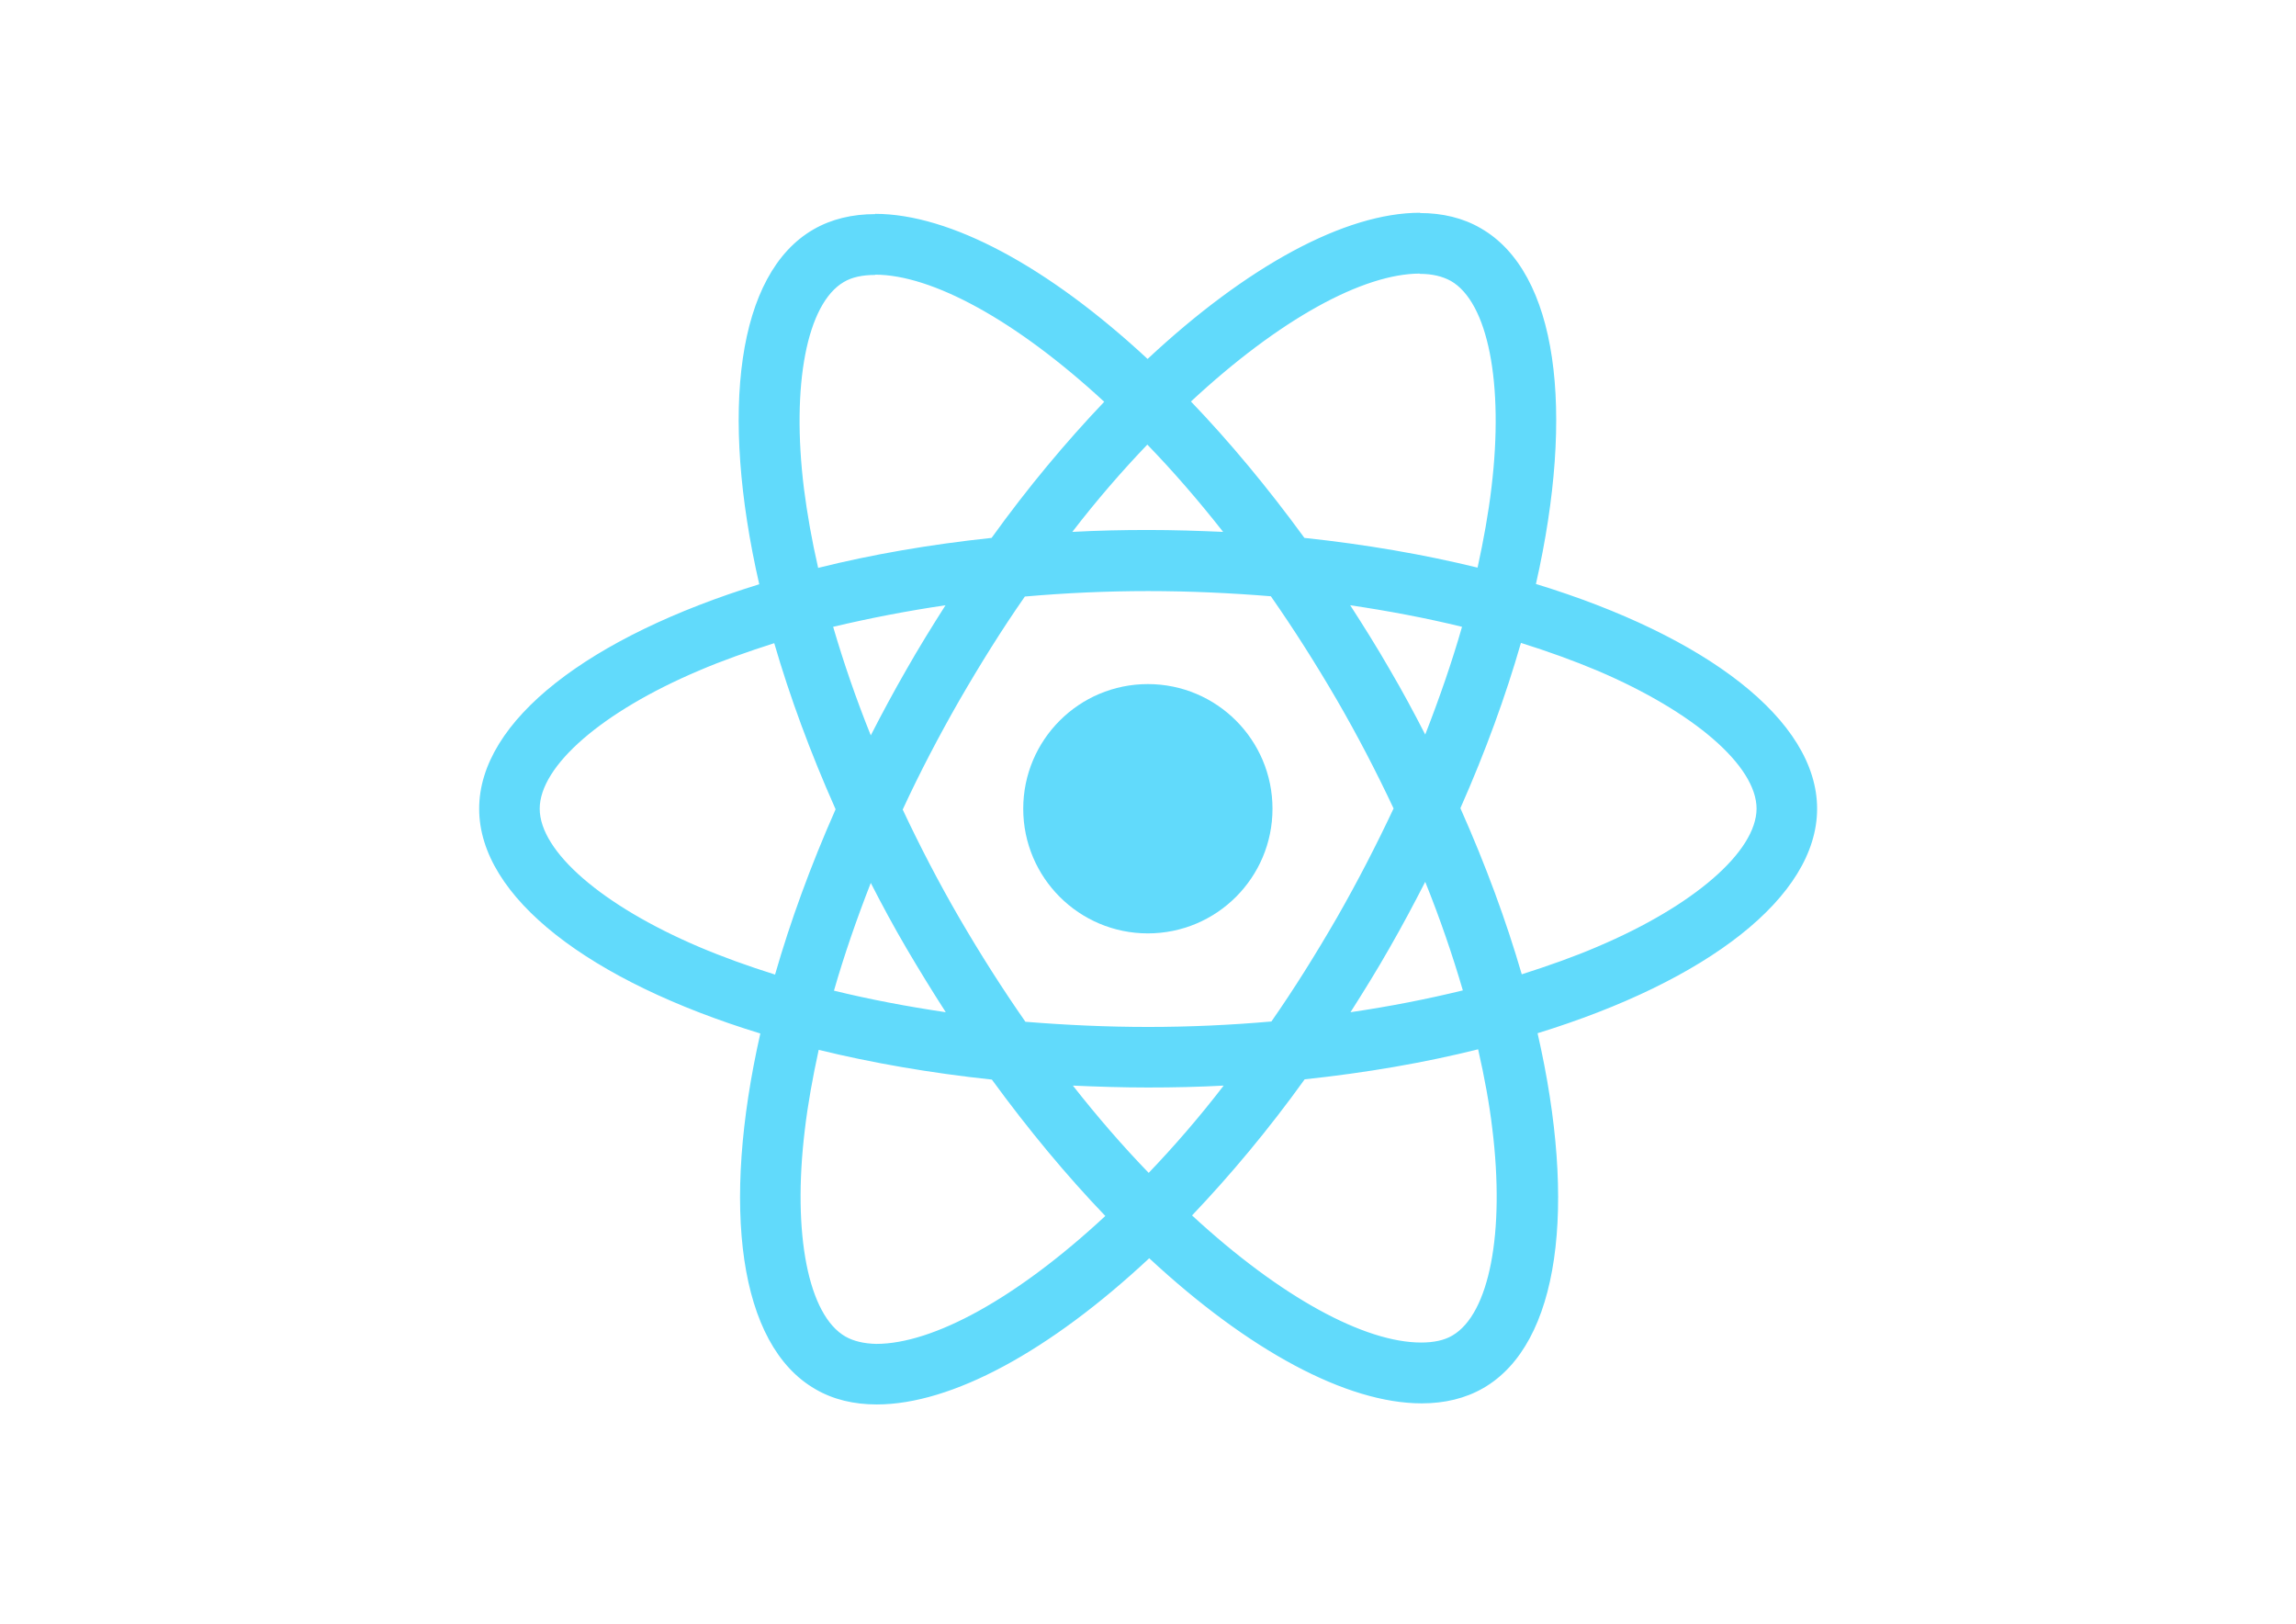
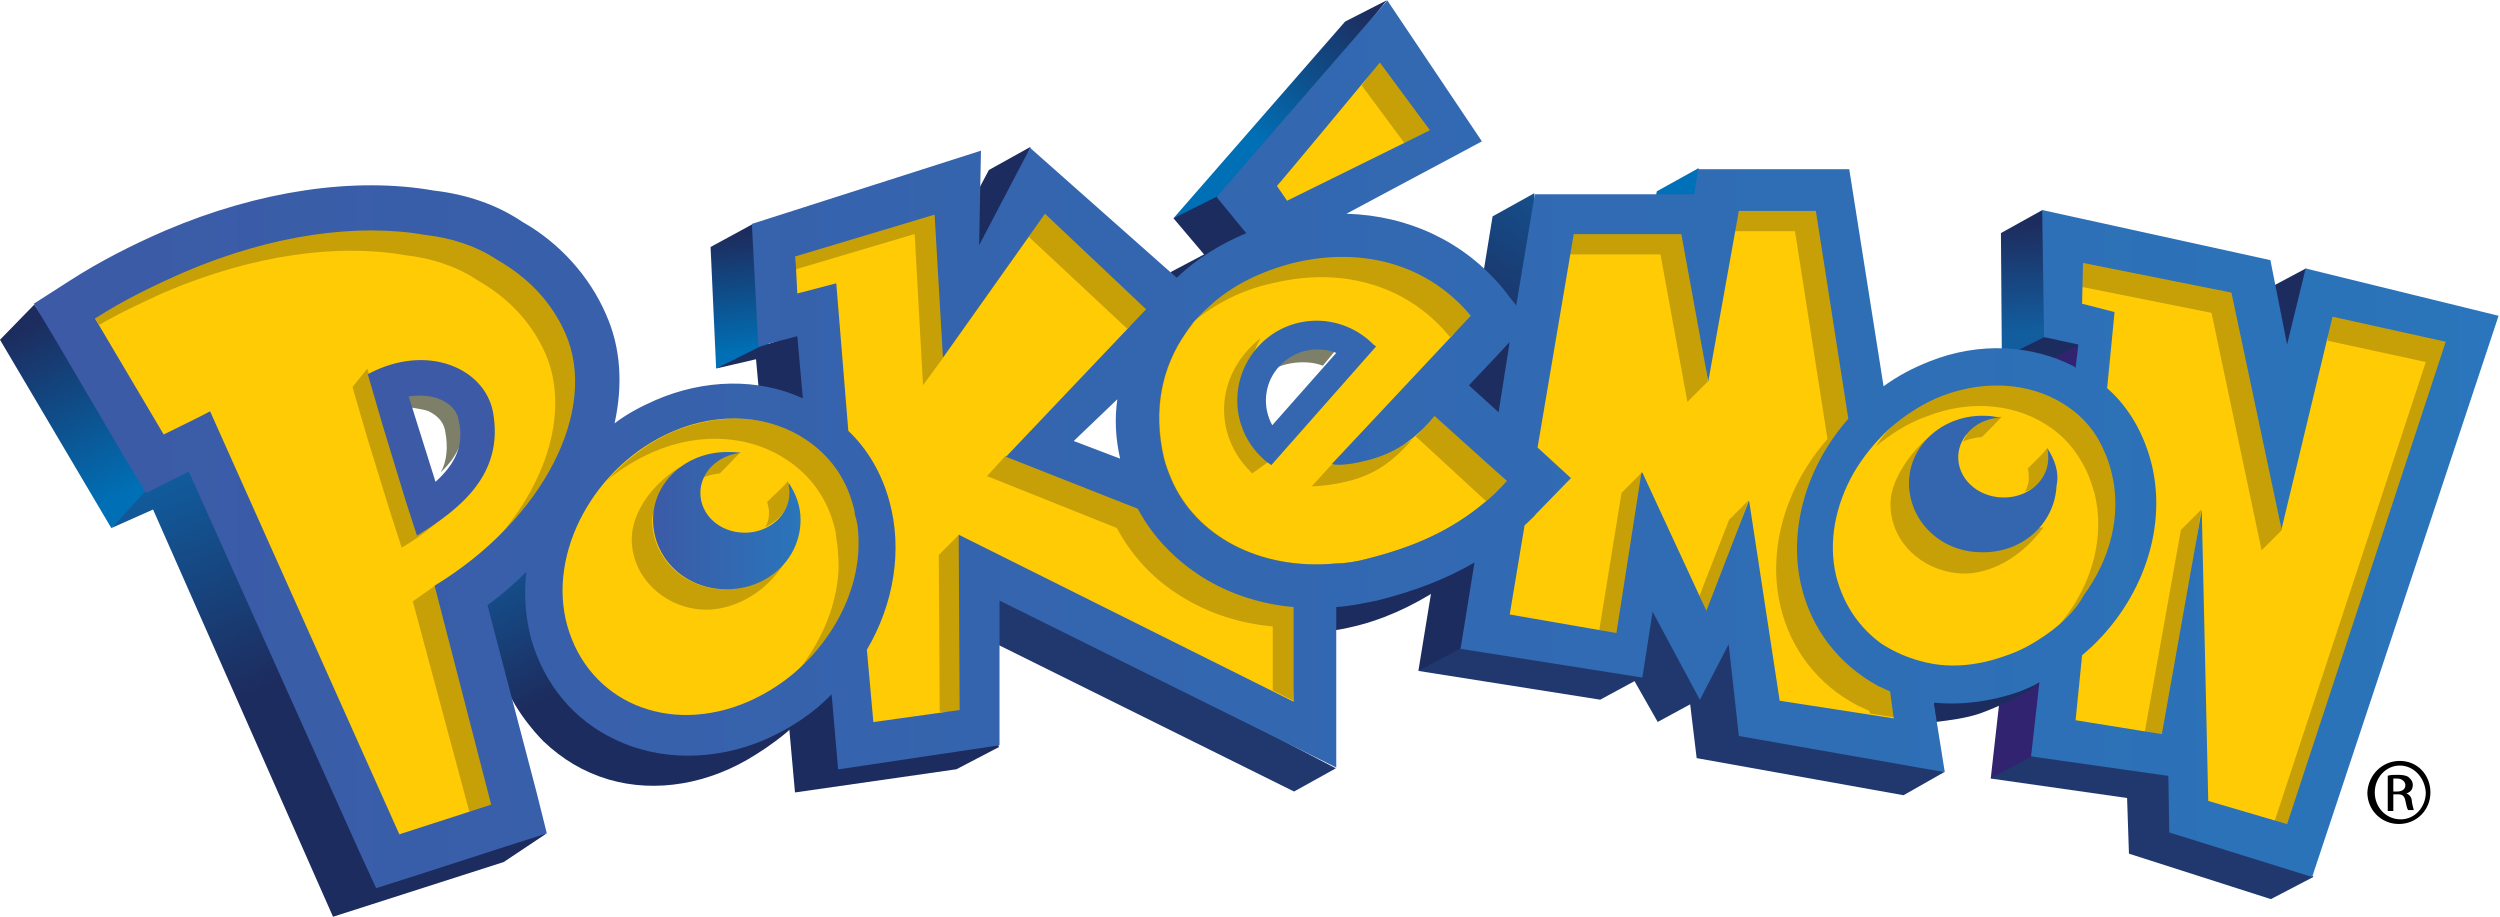
- <svg xmlns="http://www.w3.org/2000/svg" viewBox="0 0 841.9 595.3">
-   <g fill="#61DAFB">
-     <path d="M666.3 296.5c0-32.5-40.7-63.3-103.1-82.4 14.4-63.6 8-114.2-20.2-130.4-6.5-3.8-14.1-5.6-22.4-5.6v22.3c4.6 0 8.3.9 11.4 2.6 13.6 7.8 19.5 37.5 14.9 75.7-1.1 9.4-2.9 19.3-5.1 29.4-19.6-4.8-41-8.5-63.5-10.9-13.5-18.5-27.5-35.3-41.6-50 32.6-30.3 63.2-46.9 84-46.9V78c-27.5 0-63.5 19.6-99.9 53.6-36.4-33.8-72.4-53.2-99.9-53.2v22.3c20.7 0 51.4 16.5 84 46.6-14 14.7-28 31.4-41.3 49.9-22.6 2.4-44 6.1-63.6 11-2.3-10-4-19.7-5.2-29-4.7-38.2 1.1-67.9 14.6-75.8 3-1.8 6.9-2.6 11.5-2.6V78.5c-8.4 0-16 1.8-22.6 5.6-28.1 16.2-34.4 66.7-19.9 130.1-62.2 19.2-102.7 49.9-102.7 82.3 0 32.5 40.7 63.3 103.1 82.4-14.4 63.6-8 114.2 20.2 130.4 6.5 3.8 14.1 5.6 22.5 5.6 27.5 0 63.5-19.6 99.9-53.6 36.4 33.8 72.4 53.2 99.9 53.2 8.4 0 16-1.8 22.6-5.6 28.1-16.2 34.4-66.7 19.9-130.1 62-19.1 102.5-49.9 102.5-82.3zm-130.2-66.7c-3.7 12.9-8.3 26.2-13.5 39.5-4.1-8-8.4-16-13.1-24-4.6-8-9.5-15.8-14.4-23.4 14.2 2.1 27.9 4.7 41 7.9zm-45.8 106.5c-7.8 13.5-15.8 26.3-24.1 38.2-14.9 1.3-30 2-45.2 2-15.1 0-30.2-.7-45-1.9-8.3-11.9-16.4-24.6-24.2-38-7.6-13.1-14.5-26.4-20.8-39.8 6.2-13.4 13.2-26.8 20.7-39.9 7.8-13.5 15.8-26.3 24.1-38.2 14.9-1.3 30-2 45.2-2 15.1 0 30.2.7 45 1.9 8.3 11.9 16.4 24.6 24.2 38 7.6 13.1 14.5 26.4 20.8 39.8-6.3 13.4-13.2 26.8-20.7 39.9zm32.3-13c5.4 13.4 10 26.8 13.8 39.8-13.1 3.2-26.9 5.9-41.2 8 4.9-7.7 9.8-15.6 14.4-23.7 4.6-8 8.9-16.1 13-24.1zM421.2 430c-9.3-9.6-18.6-20.3-27.8-32 9 .4 18.2.7 27.5.7 9.4 0 18.7-.2 27.8-.7-9 11.7-18.3 22.4-27.5 32zm-74.4-58.9c-14.2-2.1-27.9-4.7-41-7.9 3.7-12.9 8.3-26.2 13.5-39.5 4.1 8 8.4 16 13.1 24 4.7 8 9.5 15.8 14.4 23.4zM420.7 163c9.3 9.6 18.6 20.3 27.8 32-9-.4-18.2-.7-27.5-.7-9.4 0-18.7.2-27.8.7 9-11.7 18.3-22.4 27.5-32zm-74 58.9c-4.9 7.7-9.8 15.6-14.4 23.7-4.6 8-8.9 16-13 24-5.4-13.4-10-26.8-13.8-39.8 13.1-3.1 26.9-5.8 41.2-7.9zm-90.5 125.2c-35.4-15.1-58.3-34.9-58.3-50.6 0-15.7 22.9-35.6 58.3-50.6 8.6-3.7 18-7 27.7-10.1 5.7 19.6 13.2 40 22.5 60.9-9.2 20.8-16.6 41.1-22.2 60.6-9.9-3.1-19.3-6.5-28-10.2zM310 490c-13.6-7.8-19.5-37.5-14.9-75.7 1.1-9.4 2.9-19.3 5.1-29.4 19.6 4.8 41 8.5 63.5 10.9 13.5 18.5 27.5 35.3 41.6 50-32.6 30.3-63.2 46.9-84 46.9-4.5-.1-8.3-1-11.3-2.7zm237.2-76.2c4.7 38.2-1.1 67.9-14.6 75.8-3 1.8-6.9 2.6-11.5 2.6-20.7 0-51.4-16.5-84-46.6 14-14.7 28-31.4 41.3-49.9 22.6-2.4 44-6.1 63.6-11 2.3 10.1 4.1 19.8 5.2 29.1zm38.5-66.7c-8.6 3.7-18 7-27.7 10.1-5.7-19.6-13.2-40-22.5-60.9 9.2-20.8 16.6-41.1 22.2-60.6 9.9 3.1 19.3 6.5 28.1 10.2 35.4 15.1 58.3 34.9 58.3 50.6-.1 15.7-23 35.6-58.4 50.6zM320.8 78.4z" />
-     <circle cx="420.9" cy="296.5" r="45.7" />
-     <path d="M520.5 78.1z" />
+ <svg xmlns="http://www.w3.org/2000/svg" id="Layer_1" viewBox="0 0 269.5 98.8" width="2500" height="917">
+   <style>.st0{fill:url(#polygon16_1_)}.st1{fill:#0071b9}.st2{fill:url(#polygon25_1_)}.st3{fill:#1d2c5e}.st4{fill:url(#polygon36_1_)}.st5{fill:url(#polygon43_1_)}.st6{fill:#312370}.st7{fill:#21386e}.st8{fill:url(#polygon56_1_)}.st9{fill:url(#path69_1_)}.st10{fill:url(#polygon78_1_)}.st11{fill:#ffcb05}.st12{fill:#7d7f68}.st13{fill:#c7a008}.st14{fill:#3c5aa6}.st15{fill:#3567b0}.st16{fill:#1e2d5f}.st17{fill:#3466af}.st18{fill:url(#path183_1_)}.st19{fill:url(#path196_1_)}</style>
+   <linearGradient id="polygon16_1_" gradientUnits="userSpaceOnUse" x1="426.751" y1="-632.71" x2="416.733" y2="-614.042" gradientTransform="matrix(1 0 0 -1 -413.451 -579.186)">
+     <stop offset="0" stop-color="#0070b6" />
+     <stop offset="1" stop-color="#1d2c5e" />
+   </linearGradient>
+   <path id="polygon16" class="st0" d="M0 36.6l12 20.3 4.8-4.6L3.7 32.8z" />
+   <path id="polygon18" class="st1" d="M178.6 20.6l-.5 2.7 5.7-1.9-.7-3.3z" />
+   <linearGradient id="polygon25_1_" gradientUnits="userSpaceOnUse" x1="548.926" y1="-594.572" x2="561.641" y2="-580.948" gradientTransform="matrix(1 0 0 -1 -413.451 -579.186)">
+     <stop offset="0" stop-color="#0070b6" />
+     <stop offset="1" stop-color="#1d2c5e" />
+   </linearGradient>
+   <path id="polygon25" class="st2" d="M145 2.3l-18.5 21.2 5.4-1.5 17.6-22z" />
+   <path id="polygon27" class="st3" d="M244.1 31.3l4.5-2.4-1.3 11.4z" />
+   <path id="polygon29" class="st3" d="M215.8 38.6l4.1.9L225 37l-4.5-1.7z" />
+   <linearGradient id="polygon36_1_" gradientUnits="userSpaceOnUse" x1="493.453" y1="-617.286" x2="491.937" y2="-604.548" gradientTransform="matrix(1 0 0 -1 -413.451 -579.186)">
+     <stop offset="0" stop-color="#0070b6" />
+     <stop offset="1" stop-color="#1d2c5e" />
+   </linearGradient>
+   <path id="polygon36" class="st4" d="M76.6 26.6l.6 13.1 5.7-2.2-1.7-13.4z" />
+   <linearGradient id="polygon43_1_" gradientUnits="userSpaceOnUse" x1="632.347" y1="-614.834" x2="631.742" y2="-603.336" gradientTransform="matrix(1 0 0 -1 -413.451 -579.186)">
+     <stop offset="0" stop-color="#125d9e" />
+     <stop offset="1" stop-color="#1d2c5e" />
+   </linearGradient>
+   <path id="polygon43" class="st5" d="M220.2 22.6l-4.5 2.5.1 13.5 4.6-2.3 1.4-6.6z" />
+   <path id="polygon45" class="st6" d="M219.6 39.5l-5 44.4 8-1.6 1.5-45.2z" />
+   <path id="polygon47" class="st7" d="M229.3 86l.2 6 15.3 4.9 4.6-2.4-15.1-11.7-15.2-1.3-4.5 2.4z" />
+   <path id="polygon49" class="st7" d="M172.5 75.4l3.7-2 2.5 4.4 3.5-1.9.7 5.8 22.3 4 4.4-2.5-30.7-18.7-21.8 3.7-4.2 4.1z" />
+   <linearGradient id="polygon56_1_" gradientUnits="userSpaceOnUse" x1="589.912" y1="-598.261" x2="576.568" y2="-619.489" gradientTransform="matrix(1 0 0 -1 -413.451 -579.186)">
+     <stop offset="0" stop-color="#125d9e" />
+     <stop offset="1" stop-color="#1d2c5e" />
+   </linearGradient>
+   <path id="polygon56" class="st8" d="M165.4 20.8l-4.5 2.5-8 49 4.5-2.4 7.7-27.5z" />
+   <path id="polygon58" class="st3" d="M129.8 27.4l-3.6 1.9.3 1.2 8.5-5.4-3.7-4-4.8 2.4z" />
+   <path id="polygon60" class="st7" d="M139.5 85.3l-36.3-18 4.5-3.5 36.3 19z" />
+   <path id="polygon62" class="st3" d="M106.6 18.3l-5.5 10.4 5.8-1.7 4.2-11.2z" />
+   <linearGradient id="path69_1_" gradientUnits="userSpaceOnUse" x1="471.821" y1="-632.309" x2="480.919" y2="-650.202" gradientTransform="matrix(1 0 0 -1 -413.451 -579.186)">
+     <stop offset="0" stop-color="#105fa1" />
+     <stop offset="1" stop-color="#1d2c5e" />
+   </linearGradient>
+   <path id="path69" class="st9" d="M56.6 61.4L52 64.6s1 5.2 2.3 8.8c1.3 3.6 4.3 6.5 4.3 6.5 2 1.9 4.3 3.3 7 4.1 5.1 1.5 10.9.5 15.9-2.7 1.3-.8 3.1-2.1 4.2-3.2-4.9 3-29.1-16.7-29.1-16.7z" />
+   <path id="polygon71" class="st3" d="M81.5 38.7l4.2 46.7 17.4-2.5 4.6-2.4-21.5-44.6-4.4 1.5-4.6 2.3z" />
+   <linearGradient id="polygon78_1_" gradientUnits="userSpaceOnUse" x1="437.492" y1="-626.202" x2="448.022" y2="-650.612" gradientTransform="matrix(1 0 0 -1 -413.451 -579.186)">
+     <stop offset="0" stop-color="#105fa1" />
+     <stop offset="1" stop-color="#1d2c5e" />
+   </linearGradient>
+   <path id="polygon78" class="st10" d="M16.5 54.9l19.4 43.9 18.4-5.9 4.5-3-38.2-40-4.8 2.9-3.8 4.1z" />
+   <path id="path80" class="st3" d="M208.4 75.6l.3 2.2c1.6-.2 3.2-.4 4.7-.9 1.7-.6 5.3-2.2 6.6-3.4-.6.2-9 2.4-11.6 2.1" />
+   <path id="path82" class="st3" d="M143.3 64.4l.7 3.5c3.7-.6 6.9-1.9 10.1-3.8 2-1.2 4.1-2.9 4.8-3.4-.5.3-15.6 3.7-15.6 3.7z" />
+   <g id="g84" transform="translate(-5.451 -1.686)">
+     <path id="path86" class="st11" d="M46.4 96.3L45 93.1l-18.4-41-.4-.8-.8.4-.6.3-3.3 1.6c-.5-.8-1.3-2.2-1.8-3.1L12.3 38l-1.9-3.3 3.2-2c3-1.9 6.4-3.7 10.2-5.3 7.4-3.1 14.9-4.8 21.8-4.8 2.3 0 4.5.2 6.5.5 3.4.4 6.6 1.5 9.2 3.3 3.9 2.2 7 5.6 8.7 9.6 1.4 3.3 1.7 7.2.8 11.2l-.5 2.4 2-1.4c1.3-1 2.7-1.8 4.2-2.4 2.6-1.1 5.3-1.7 8-1.7 2.6 0 5 .5 7.2 1.5l1.4.6-.1-1.6-.6-6.7-.1-1.1-1 .3-3.1.8-.5-11.4 22.8-7.3-.2 8.9 1.7.4 5-9.5 14.9 13.2.6.6.6-.6c2-1.9 4.5-3.5 7.2-4.6l1.1-.5-.8-1-2.7-3.3L155 3.1l9 13.4-13.7 7.4-3 1.6 3.5.1c6.5.1 12.3 2.9 16.2 7.7l1.4 1.8.9 1.1-1.5 1.6-1 1.1-3.4 3.7-.6.7.7.6 3.2 2.9 1.2 1.1.3-1.6 1.2-7.6.3-2 .3-2 1.8-11.3h17l.1-.8.3-1.9H204l3.6 22.6.2 1.5 1.2-.9c1.5-1.1 3.1-1.9 4.8-2.6 2.3-.9 4.6-1.3 7-1.3 2.8 0 5.5.6 7.8 1.9.1 0 .1.1.3.2l1.1.4.1-1.2.3-2.5.1-.8-.8-.2-3-.7-.1-11.8 22.9 5 1.7 8.5h1.8l1.8-7.3 19.1 4.6L254.3 95l-13.9-4.4-.1-5.4v-.8l-.8-.1-13.9-2 .8-7.1.2-1.7-1.5.8c-.7.4-1.4.7-2.1.9-2.3.9-4.6 1.3-6.9 1.3-.7 0-1.3 0-2-.1l-1.2-.1.2 1.2 1 6.2-20.3-3.6-1.1-9.2-.3-3-1.4 2.6-2.3 4.5-4.3-7.9-1.3-2.4-.4 2.7-.9 6.1-17.8-2.8 1.4-8.4.3-1.9-1.7 1c-2.9 1.7-6.3 3.1-10.2 4-1.4.3-2.8.6-4.3.7l-.8.1V83l-35-17.3-1.3-.6v16.3l-15.7 2.3-.7-7.1-.2-1.9-1.4 1.3c-2.1 2-4.4 3.6-6.9 4.7-2.6 1.1-5.3 1.7-7.9 1.7-2.7 0-5.2-.6-7.5-1.6-4.2-2-7.3-5.7-8.6-10.4-.6-2.2-.8-4.5-.5-6.9l.3-2.5-1.8 1.8c-1.3 1.2-2.7 2.4-4.2 3.5l-.5.4.2.6 5.3 20.2.9 3.6-3.5 1.1-9.9 3.2-3.4.9zM50.8 42c-.5 0-1 0-1.6.1l-.7.1-1 .2.3 1 .2.6 2.8 9.3.3.9.4 1.3 1-.9.7-.6c2.8-2.5 3.7-5 3.1-8.2-.4-1.9-1.8-2.8-2.7-3.2-.6-.4-1.7-.6-2.8-.6zm76.2.3l-1.8 1.7-4.7 4.5-1 1 1.3.5 5 1.9 1.5.6-.3-1.6c-.4-2.1-.5-4.2-.3-6.2l.3-2.4zm20.4-5.2c-1.9 0-3.8.8-5.1 2.3-2 2.2-2.4 5.5-1 8.1l.4.7.6 1.1.9-1 .6-.6 6.9-7.8.5-.6.9-1-1.2-.5-.8-.3c-1-.2-1.8-.4-2.7-.4z" />
  </g>
+   <path id="path88" class="st12" d="M152.4 47l-.2.2c.1 0 .2-.1.2-.2z" />
+   <path id="polygon90" class="st12" d="M158.4 41.6l3.4-3.7-1.2 1.2V39l-1 1.1-3.4 3.6 3.2 2.9.6-3.6 1.6 1.4z" />
+   <path id="polygon92" class="st12" d="M158.4 41.6l3.2 2.8 1.2-7.6-1 1.1z" />
+   <path id="path94" class="st12" d="M115.7 47.5z" />
+   <path id="path96" class="st13" d="M134.7 50.7c.3.3 0 .1.3.3l2.1-1.5c-.3-.2-.6-.5-.9-.7-3-2.8-2.2-9-.3-12.4-5.2 4.2-4.9 10.6-1.2 14.3" />
+   <path id="path98" class="st13" d="M160 54.2c-3.5 2.9-7.4 4.7-12.6 6-1.1.3-2.3.5-3.3.5-8.3.8-15.2-3-17.8-9.1-.3-.7-.6-1.5-.8-2.3-1.2-5.2-.2-9.8 2.4-13.5.3-.4.5-.7.8-1-.1.1-.3.2-.4.3-1 .9-1.9 1.8-2.6 2.9-2.6 3.6-3.6 8.3-2.4 13.5.2.8.4 1.6.8 2.3 2.6 6.2 9.6 10 17.8 9.2 1.1-.1 2.2-.3 3.4-.6 5.2-1.3 9.2-3.1 12.6-6 .8-.7 1.7-1.5 2.5-2.3l-.1-.1c-.2.1-.3.1-.3.2" />
+   <path id="polygon100" class="st13" d="M101.7 38.5l9.2-13-.4-.3-8.9 12.5z" />
+   <path id="polygon102" class="st13" d="M162.8 36.8l-1.2 7.6L160 43l-.6 3.6-3.2-2.9 3.4-3.6 1-1.1v.1l1.2-1.2z" />
+   <path id="polygon104" class="st13" d="M151.4 15.4l3.2-1.4-5.9-7.6-1.9 2.8z" />
+   <path id="path106" class="st13" d="M61.8 34.2c-15-18.2-41.9-8.4-51.5.1l.4.7c2.2-1.3 4.6-2.4 7-3.5 9.6-4.1 18.8-5.3 26.1-4 2.6.3 5.3 1.1 7.7 2.7 3.3 1.9 5.8 4.5 7.3 7.9 2.6 6 .3 14-5.8 20.6 7.7-7.1 13-13.9 8.8-24.5z" />
+   <path id="path108" class="st13" d="M92.3 55.4c-.1-.3-.1-.7-.2-1-.8-3-2.6-5.4-5-7-3.8-2.6-9.2-3.1-14.5-.9-2.8 1.2-5.2 3.1-7.2 5.3 1.5-1.3 3.2-2.3 5-3.1 5.3-2.3 10.7-1.7 14.5.9 2.4 1.6 4.2 4 5 7 .1.3.2.7.2 1 .2 1.2.3 2.3.3 3.5-.1 3.5-1.4 7-3.5 10-.3.5-.7.9-1.1 1.4 1.2-1.1 2.3-2.2 3.2-3.5 2.2-3 3.4-6.5 3.6-10 0-1.2-.1-2.4-.3-3.6" />
+   <path id="path110" class="st13" d="M77.6 51s2.2-2.2 2.1-2.2c-2.7-.1-3.9 2.5-4 2.7.6-.3 1.2-.4 1.9-.5" />
+   <path id="path112" class="st13" d="M82.7 54.1c.1.4.2.7.2 1.1 0 .6-.1 1.1-.4 1.6.4-.2 3.6-1.8 2.4-5 .1.2-2.3 2.3-2.2 2.3" />
+   <path id="path114" class="st13" d="M70.3 56c0-1.3 2.3-4.6 3-5.7-3.6 2.3-5.2 5.4-5.2 7.8 0 4.2 3.7 7.6 8.1 7.6 2.1 0 5.9-1.1 8.4-5.1-1.3.9-4.6 2.9-6.4 2.9-4.4 0-7.9-3.3-7.9-7.5" />
+   <path id="polygon116" class="st13" d="M101.2 59.8l.1 16.9 2.7.2-.6-19.3z" />
+   <path id="polygon118" class="st13" d="M85.8 27.5V29l12.8-3.8.9 16.3 2.2-3-.5-16.3z" />
+   <path id="polygon120" class="st13" d="M124.3 33.3l-11.9-11-1.5 3.2 10.6 9.9z" />
+   <path id="path122" class="st13" d="M122.5 53.8l-14.1-4.7-2 2.2 14 5.6c1.6 3 4 5.6 7 7.4 2.9 1.8 6.3 2.9 9.8 3.2v6.9l2.2 1.1.7-10.4-17.6-11.3z" />
+   <path id="path124" class="st13" d="M145.1 51.9c3.5-.8 5.4-2.6 7.2-4.6-1.3 1.1-7.7 2.5-8.8 2.8l-2.1 2.3c.9 0 2.5-.2 3.7-.5" />
+   <path id="path126" class="st13" d="M138.8 27.9c-6.4.8-9.7 6.2-10.2 6.8 2.4-2 5.3-3.5 8.6-4.2 7.9-1.9 14.8.5 19.1 5.8l2.7-2.2c-4.3-5.2-12.3-8.1-20.2-6.2" />
+   <path id="path128" class="st13" d="M160.2 54c.8-.6 2.1-1.3 2.9-2.1l-8.5-7.6c-.7.8-1.2 2.1-2 2.7l7.6 7z" />
+   <path id="path130" class="st13" d="M203.9 74.4c-8.9-7.4-8.4-23.1-4-28.1L196 21.6l-8.6 1.1-.4 2.2h6.5l3.5 22.4c-4.4 5-6.5 11.7-5.1 17.9 1.1 4.8 4.1 8.6 8.3 10.8.4.2.9.4 1.3.6l.1.3 2.6.4c-.1.1.2-2.7-.3-2.9z" />
+   <path id="polygon132" class="st13" d="M169.6 25.2l-.4 2.2h9.8l2.9 15.9 2.2-2.2-2.3-16.8z" />
+   <path id="polygon134" class="st13" d="M186.4 56l-3.2 8.2.8 2.2 4.5-12.5z" />
+   <path id="polygon136" class="st13" d="M177 50.9l-2.2 2.2-2.4 14.8 2.3.8z" />
+   <path id="path138" class="st13" d="M221.1 46.1c1.3.9 2.4 2.1 3.2 3.5.7 1.1 1.1 2.2 1.5 3.6 1.1 4.5-.2 9.3-3 13.1-.3.4-.6.8-.9 1.1 1.1-1 15.1-11.3 1.5-24.8-15-4.9-20.7 4.8-21.2 5.5 1.6-1.3 3.4-2.5 5.4-3.2 5-2 10-1.3 13.5 1.2" />
+   <path id="path140" class="st13" d="M213.6 47.1c0 .1 2.2-2.2 2.2-2.2-2.7.1-4 1.4-3.8 2-.2.2-.3.5-.4.7.5-.3 1.6-.5 2-.5" />
+   <path id="path142" class="st13" d="M218.6 50.5c.1.4.1.7.1 1.1 0 .5-.2 1-.4 1.4.4-.2 3.6-1.2 2.4-4.8.1.2-2.2 2.3-2.1 2.3" />
+   <path id="path144" class="st13" d="M211.5 61.8c3 .1 6.4-1.7 8.8-5-6.1 1.3-12.6-9-12-10-2.3 1.7-4.4 4.9-4.5 7.2-.2 4.2 3.3 7.6 7.7 7.8" />
+   <path id="polygon146" class="st13" d="M245.2 88.5l1.4.9 17.6-52.8-13.2-3-.1 3.1 10.6 2.3z" />
+   <path id="polygon148" class="st13" d="M224.3 27.9l.1 3 14 2.8 5.4 25.6 2.2-2.2-5.2-25.9z" />
+   <path id="polygon150" class="st13" d="M235.1 57.1l-3.9 21.8 2.2.7 3.9-24.7z" />
+   <path id="polygon152" class="st13" d="M53.4 86.9l-6.5-23.8-2.4 1.7 6.1 22.7z" />
+   <path id="path154" class="st13" d="M51.7 51.2c-1.5 1.6-4.9 4.7-6.8 5.9l-1.2-3.7-2.5-8.2-1.6-5.5-1.6 2 1.6 5.5 2.5 8.1 1.2 3.7c2.7-1.5 6.5-4.7 8.4-7.8" />
+   <path id="path156" class="st12" d="M144.5 37.1c-2.1-.8-5-.6-6.6 1.2-.4.4-1.1 1.4-1.3 1.9 1.5-1.2 4.3-1.5 6-.8l1.9-2.3z" />
+   <path id="path158" class="st12" d="M49.9 44.5c-.2-1.2-1.4-2.2-2-2.5-1-.5-2.9-.6-4.2-.3.2.8.5 1.8.6 2.2.5.1 1.4.2 1.9.4.6.3 1.6.9 1.8 2.2.3 1.6.2 3.2-.5 4.4 1.9-1.8 2.8-3.8 2.4-6.4" />
+   <g id="g160" transform="translate(-5.451 -1.686)">
+     <g id="g162">
+       <path id="path164" class="st14" d="M58.6 46.1c-.9-4.8-7.2-7.5-13.5-4.1l1.6 5.5 2.5 8.2 1.2 3.7c4.7-2.9 9.4-6.6 8.2-13.3zm-6.2 7.5c-.7-2.2-2.2-7-2.2-7s-.3-1-.7-2.2c1.3-.2 2.6-.1 3.6.4.6.3 1.6.9 1.8 2.2.6 2.6-.3 4.6-2.5 6.6z" />
+     </g>
+   </g>
+   <g id="g166" transform="translate(-5.451 -1.686)">
+     <g id="g168">
+       <path id="path170" class="st15" d="M153.2 38.5c-3.5-3.2-8.9-3-12.1.5-3.2 3.5-3 8.9.5 12.1.3.3.6.5.9.7L153.8 39c-.2-.1-.4-.3-.6-.5zm-10.6 9c-1.1-2-.9-4.6.8-6.4 1.6-1.7 4-2.2 6.1-1.4l-6.9 7.8z" />
+     </g>
+   </g>
+   <path id="polygon172" class="st16" d="M162.8 35.4l-6.2 6 5.9 5.3z" />
+   <path id="path174" class="st17" d="M220.7 48.3c.1.4.1.8.1 1.2-.1 2.4-2.3 4.2-5 4.1-2.7-.1-4.8-2.1-4.7-4.5.1-2.2 2.1-4 4.5-4.1-.5-.1-1-.2-1.5-.2-4.5-.2-8.1 3-8.3 6.9-.2 4.2 3.2 7.7 7.6 7.8 4.5.2 8.1-3 8.3-7.2.3-1.4-.2-2.8-1-4" />
+   <linearGradient id="path183_1_" gradientUnits="userSpaceOnUse" x1="639.706" y1="2062.77" x2="655.635" y2="2062.77" gradientTransform="translate(-569.451 -2006.686)">
+     <stop offset="0" stop-color="#3c5aa6" />
+     <stop offset=".933" stop-color="#2b73b9" />
+     <stop offset="1" stop-color="#2a75bb" />
+   </linearGradient>
+   <path id="path183" class="st18" d="M85.1 53.1c0 2.4-2.2 4.3-4.8 4.3-2.7 0-4.8-1.9-4.8-4.3 0-2.2 1.9-4.1 4.4-4.3-.5-.1-1-.1-1.5-.1-4.5 0-8 3.3-8 7.3 0 4.2 3.5 7.5 7.9 7.5 4.5 0 8-3.3 8-7.5 0-1.5-.5-2.8-1.3-4 0 .3.1.7.1 1.1" />
+   <g id="g185" transform="translate(-5.451 -1.686)">
+     <g id="g187">
+       <linearGradient id="path196_1_" gradientUnits="userSpaceOnUse" x1="578.628" y1="2056.257" x2="844.371" y2="2056.257" gradientTransform="translate(-569.451 -2006.686)">
+         <stop offset="0" stop-color="#3c5aa6" />
+         <stop offset=".933" stop-color="#2b73b9" />
+         <stop offset="1" stop-color="#2a75bb" />
+       </linearGradient>
+       <path id="path196" class="st19" d="M254 30.6l-2 8.2-1.8-9.1-24.6-5.4.2 13.7 3.7.8-.3 2.5s-.1 0-.1-.1c-4.6-2.4-10.3-2.7-15.6-.6-1.8.7-3.5 1.6-5 2.7l-3.7-23.4h-16.3l-.4 2.7h-17.2l-2 12-1.4-1.8c-4.2-5.1-10.2-7.9-16.9-8.1l14.6-7.8L155 1.7l-18.4 21.2 3.2 3.9c-2.9 1.2-5.4 2.8-7.5 4.8l-15.8-14-5.5 10.5.2-10.2-24.7 7.9.7 13.2 4.2-1.1.6 6.7c-4.8-2.2-10.6-2.1-15.9.2-1.6.7-3.1 1.5-4.4 2.5.9-4.1.7-8.1-.9-11.7-1.8-4.2-5.1-7.8-9-10-2.8-1.9-6.1-3-9.6-3.4-8.5-1.5-18.8 0-28.9 4.3-3.7 1.6-7.2 3.4-10.3 5.4l-3.9 2.5 2.4 4L18.9 51l2.3 3.8 4-2 .6-.3 18.4 41 1.8 3.9 4.1-1.3 9.9-3.2 4.4-1.4-1.1-4.4L58 66.9c1.5-1.1 2.9-2.3 4.2-3.6-.3 2.4-.1 4.9.5 7.2 1.4 4.9 4.6 8.8 9.1 10.9 4.8 2.3 10.7 2.3 16.1 0 2.7-1.2 5.2-2.8 7.2-4.9l.7 8.1 17.4-2.6V66.4l36.3 18V67.1c1.5-.1 2.9-.4 4.4-.7 4-1 7.4-2.3 10.5-4.1l-1.5 9.3 19.6 3.1 1.1-7.1 5.1 9.5 3.1-6 1.1 9.9 22.2 3.9-1.2-7.5c3 .3 6.2-.1 9.3-1.2.7-.3 1.5-.6 2.1-1l-.9 8 14.8 2.1.1 6.1 15.4 4.8 20.1-60.5-20.8-5.1zm-86.8 9l1-1.1-1.2 7.6-3.2-2.9 3.4-3.6zm-13-31.2l5.4 7.3-15.4 7.6-1.1-1.6c0 .1 11.1-13.3 11.1-13.3zM52.3 64.8l6.1 23.6-9.9 3.2L28.1 46c-1.1.6-3.2 1.6-5 2.5L15.7 36c2.9-1.9 6.2-3.5 9.6-5 9.6-4.1 18.8-5.3 26.1-4 2.6.3 5.3 1.1 7.7 2.7 3.3 1.9 5.8 4.5 7.3 7.9 3.6 8.2-2.3 20-14.1 27.2zM98 60.6c-.1 3.5-1.4 7-3.6 10-2.1 2.9-4.9 5.2-8.3 6.7-8.6 3.7-17.2 0-19.5-8.2-2.2-7.9 3-17.3 11.3-20.9 5.3-2.3 10.7-1.7 14.5.9 2.4 1.6 4.2 4 5 7 .1.3.2.7.2 1 .4 1.2.4 2.4.4 3.5zm46.9 16.7l-36.1-18 .1 18.9-9.3 1.3-.7-7.8c2.9-4.9 3.9-10.8 2.4-16.1-.8-2.9-2.3-5.5-4.4-7.5l-1.3-15.9-4.2 1.1-.2-4 15-4.5.9 15.4 11-15.5L129 35l-15.1 15.9 14.2 5.6c1.6 3 4 5.5 7 7.4 2.9 1.8 6.3 2.9 9.8 3.2v10.2zm-18.7-26.2l-5-1.9 4.7-4.5c-.3 2.1-.2 4.2.3 6.4zm39.2 4.8c-3.5 2.9-7.4 4.7-12.6 6-1.1.3-2.3.5-3.3.5-8.3.8-15.2-3-17.8-9.1-.3-.7-.6-1.5-.8-2.3-1.2-5.2-.2-9.8 2.4-13.5.7-1.1 1.6-2 2.6-2.9 2.4-2.2 5.5-3.7 9-4.6 7.9-1.9 14.8.5 19.1 5.7l-15 16c1 .2 2.6-.1 3.8-.4 3.6-.9 5.6-2.8 7.3-4.8l6 5.4 1.8 1.6c-.8.9-1.6 1.7-2.5 2.4zm31.9 21.3L194 55.6l-4.6 11.9-6.9-14.9h-.1l-2.7 17.3-11.5-2 1.6-9.6c.4-.4.9-.8 1.3-1.3l3.7-3.8-3.6-3.3 3.9-23h11.6l2.9 15.9 3.3-18.4h8.3l3.5 22.4c-4.4 5-6.5 11.7-5.1 17.9 1.1 4.8 4.1 8.6 8.3 10.9.4.2.9.4 1.3.6l.4 2.9-12.3-1.9zm28.7-7.1c-1.3.9-2.7 1.7-4.2 2.2-3 1.1-5.9 1.4-8.6.8-1.8-.4-3.5-1.1-5-2.1-2.3-1.7-4-4.1-4.8-7.2-.9-3.7-.1-7.7 1.9-11.2 1-1.7 2.3-3.3 3.8-4.7 1.7-1.5 3.7-2.8 5.8-3.6 5.1-1.9 10.1-1.2 13.6 1.3 1.3.9 2.4 2.1 3.2 3.5.6 1.1 1.1 2.3 1.4 3.6 1.1 4.5-.2 9.3-3 13.1-.9 1.7-2.4 3.1-4.1 4.3zm26 20.4l-8.5-2.5-.7-31.4-4.3 24.2-9.3-1.5.7-7c6.1-5.1 9.3-13.2 7.5-20.6-.8-3.2-2.4-6.1-4.8-8.2l.8-8.2-3.5-.9.1-4.4 16 3.2 5.4 25.5 5.5-22.9 12.2 2.7-17.1 52z" />
+     </g>
+   </g>
+   <path id="path198" d="M258 85.3h.4c.5 0 .9-.2.9-.7 0-.3-.3-.7-.9-.7h-.4v1.4zm0 2.1h-.6v-3.8c.3-.1.6-.1 1.1-.1.6 0 1 .1 1.2.3.2.2.4.4.4.8 0 .5-.3.8-.7.9.3.1.6.4.6.9.1.6.2.8.2.9h-.6c-.1-.1-.2-.5-.3-1-.1-.5-.3-.7-.8-.7h-.5v1.8zm.7-4.9c-1.5 0-2.7 1.3-2.7 2.9 0 1.6 1.2 2.9 2.8 2.9 1.5 0 2.7-1.3 2.7-2.9-.1-1.6-1.3-2.9-2.8-2.9zm0-.5c1.9 0 3.3 1.5 3.3 3.4s-1.5 3.4-3.4 3.4-3.4-1.5-3.4-3.4c.1-1.9 1.6-3.4 3.5-3.4z" />
</svg>
